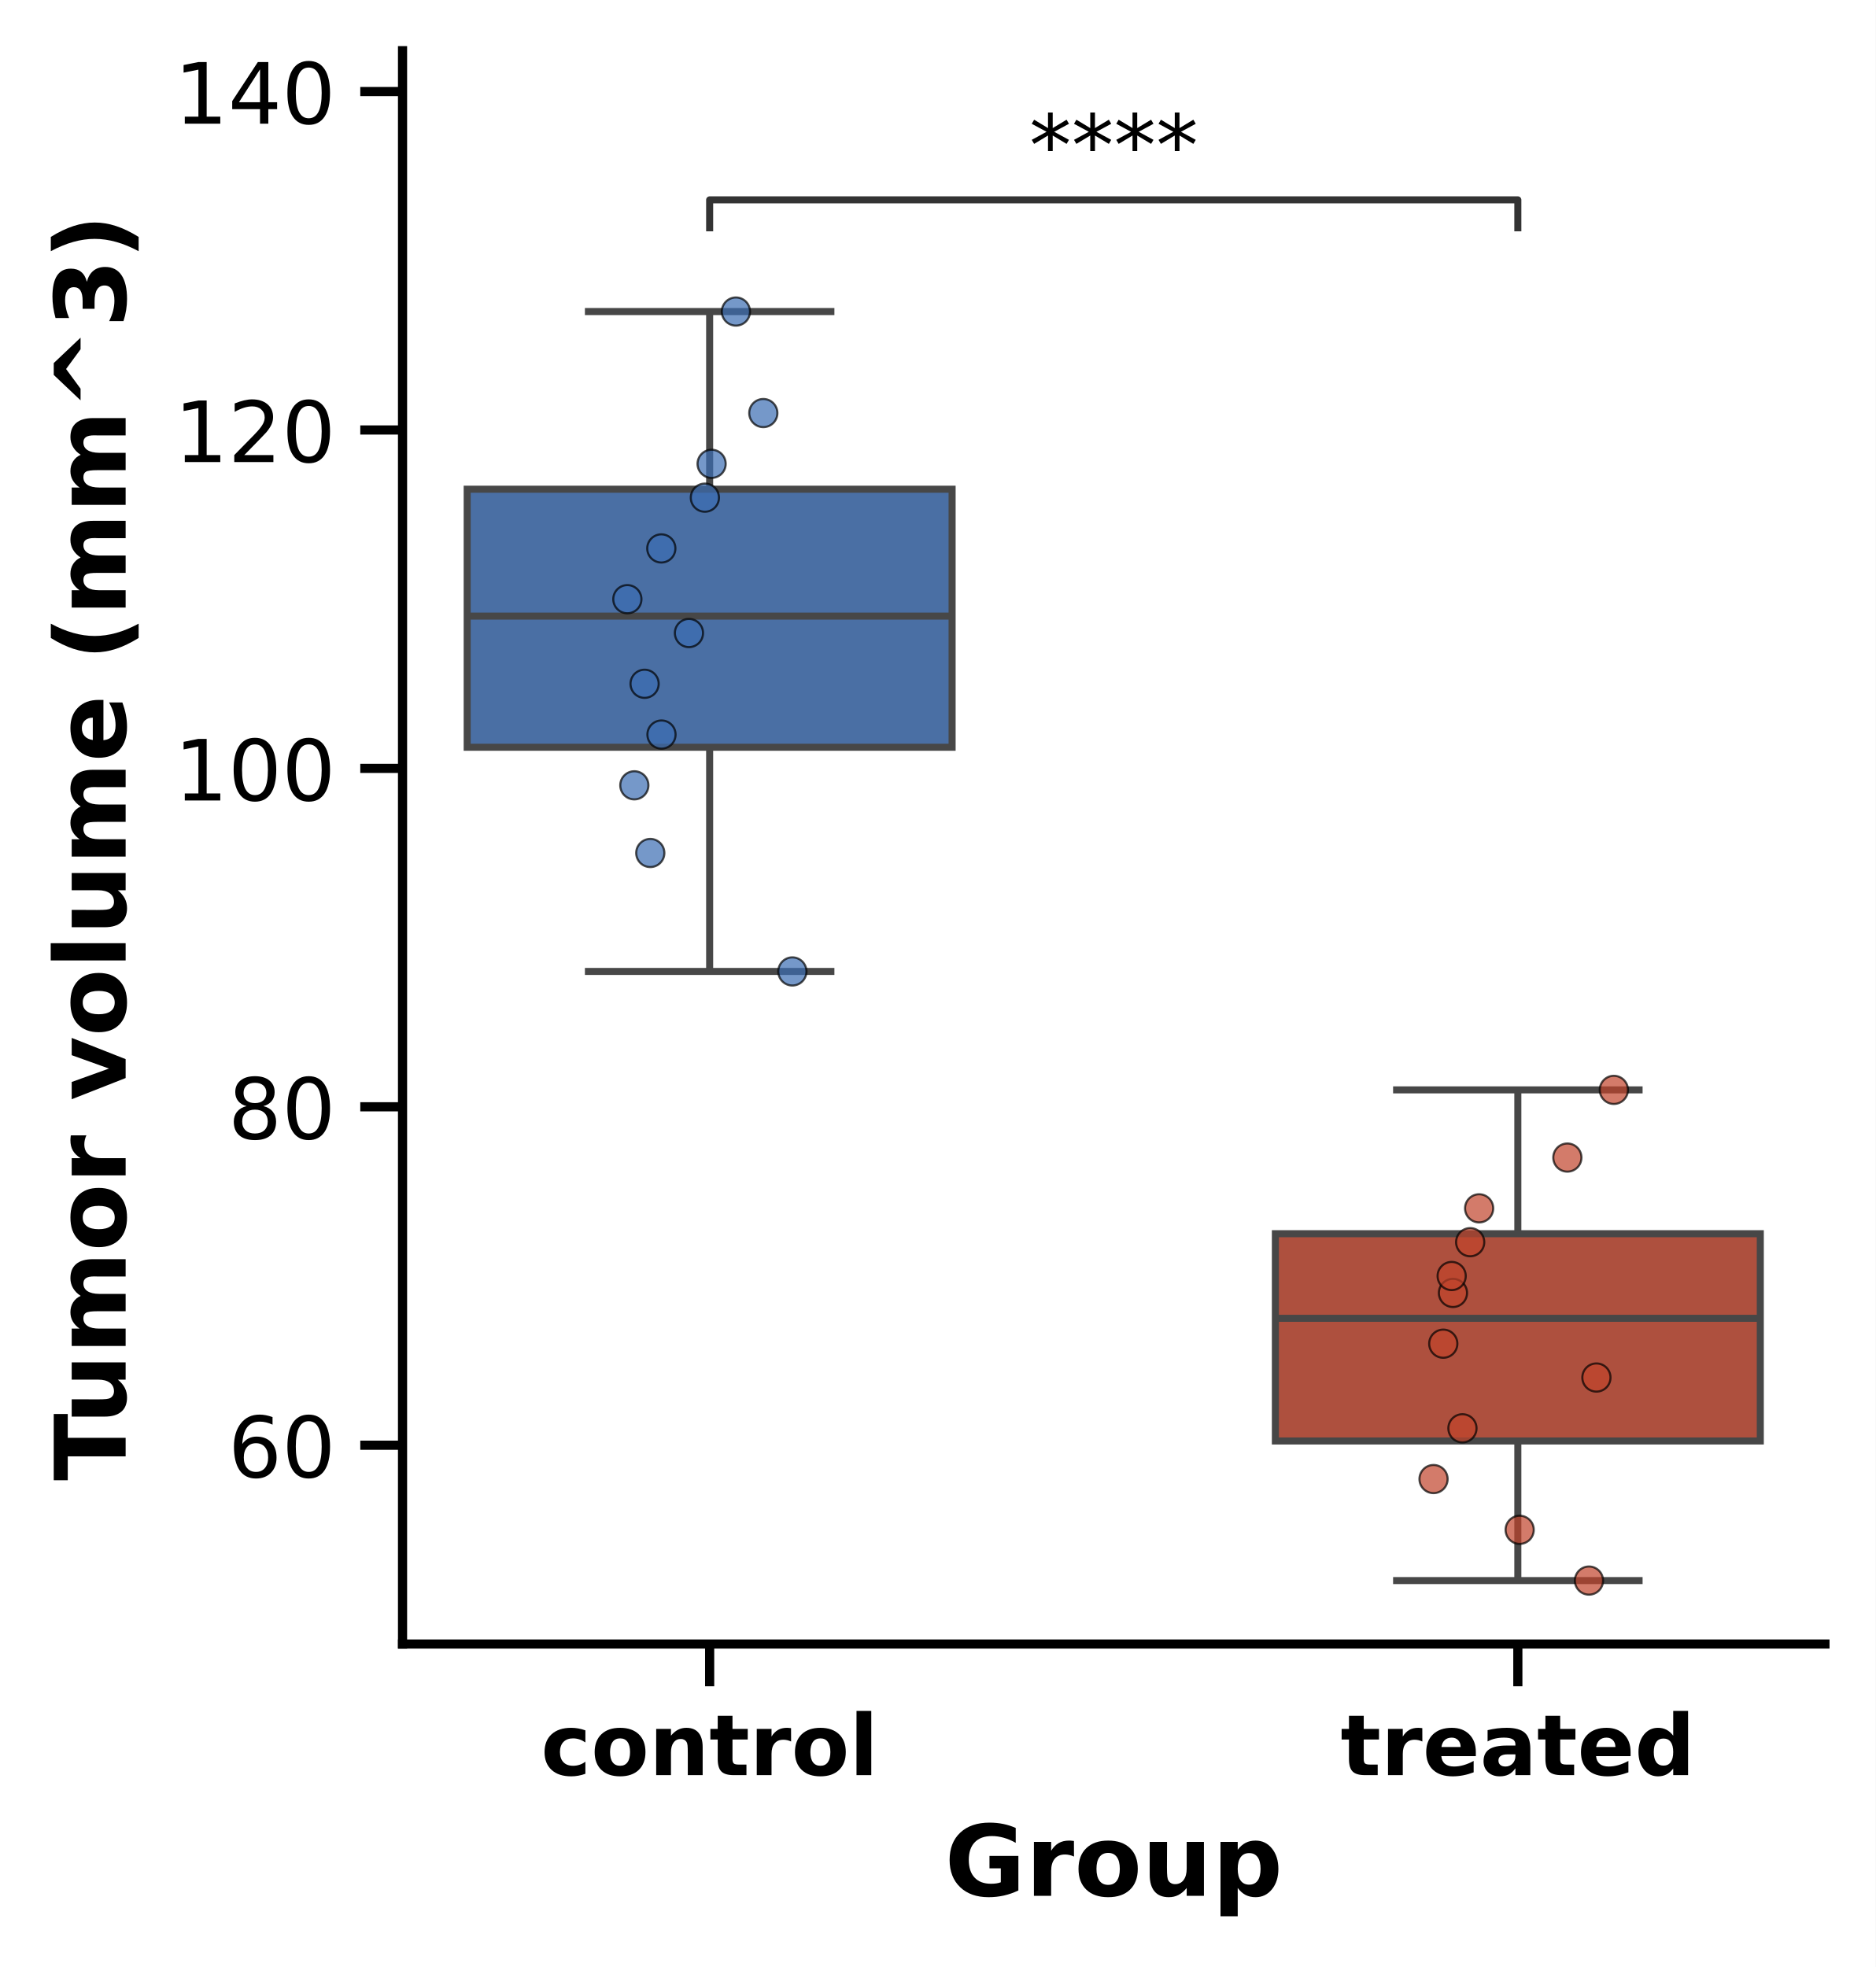
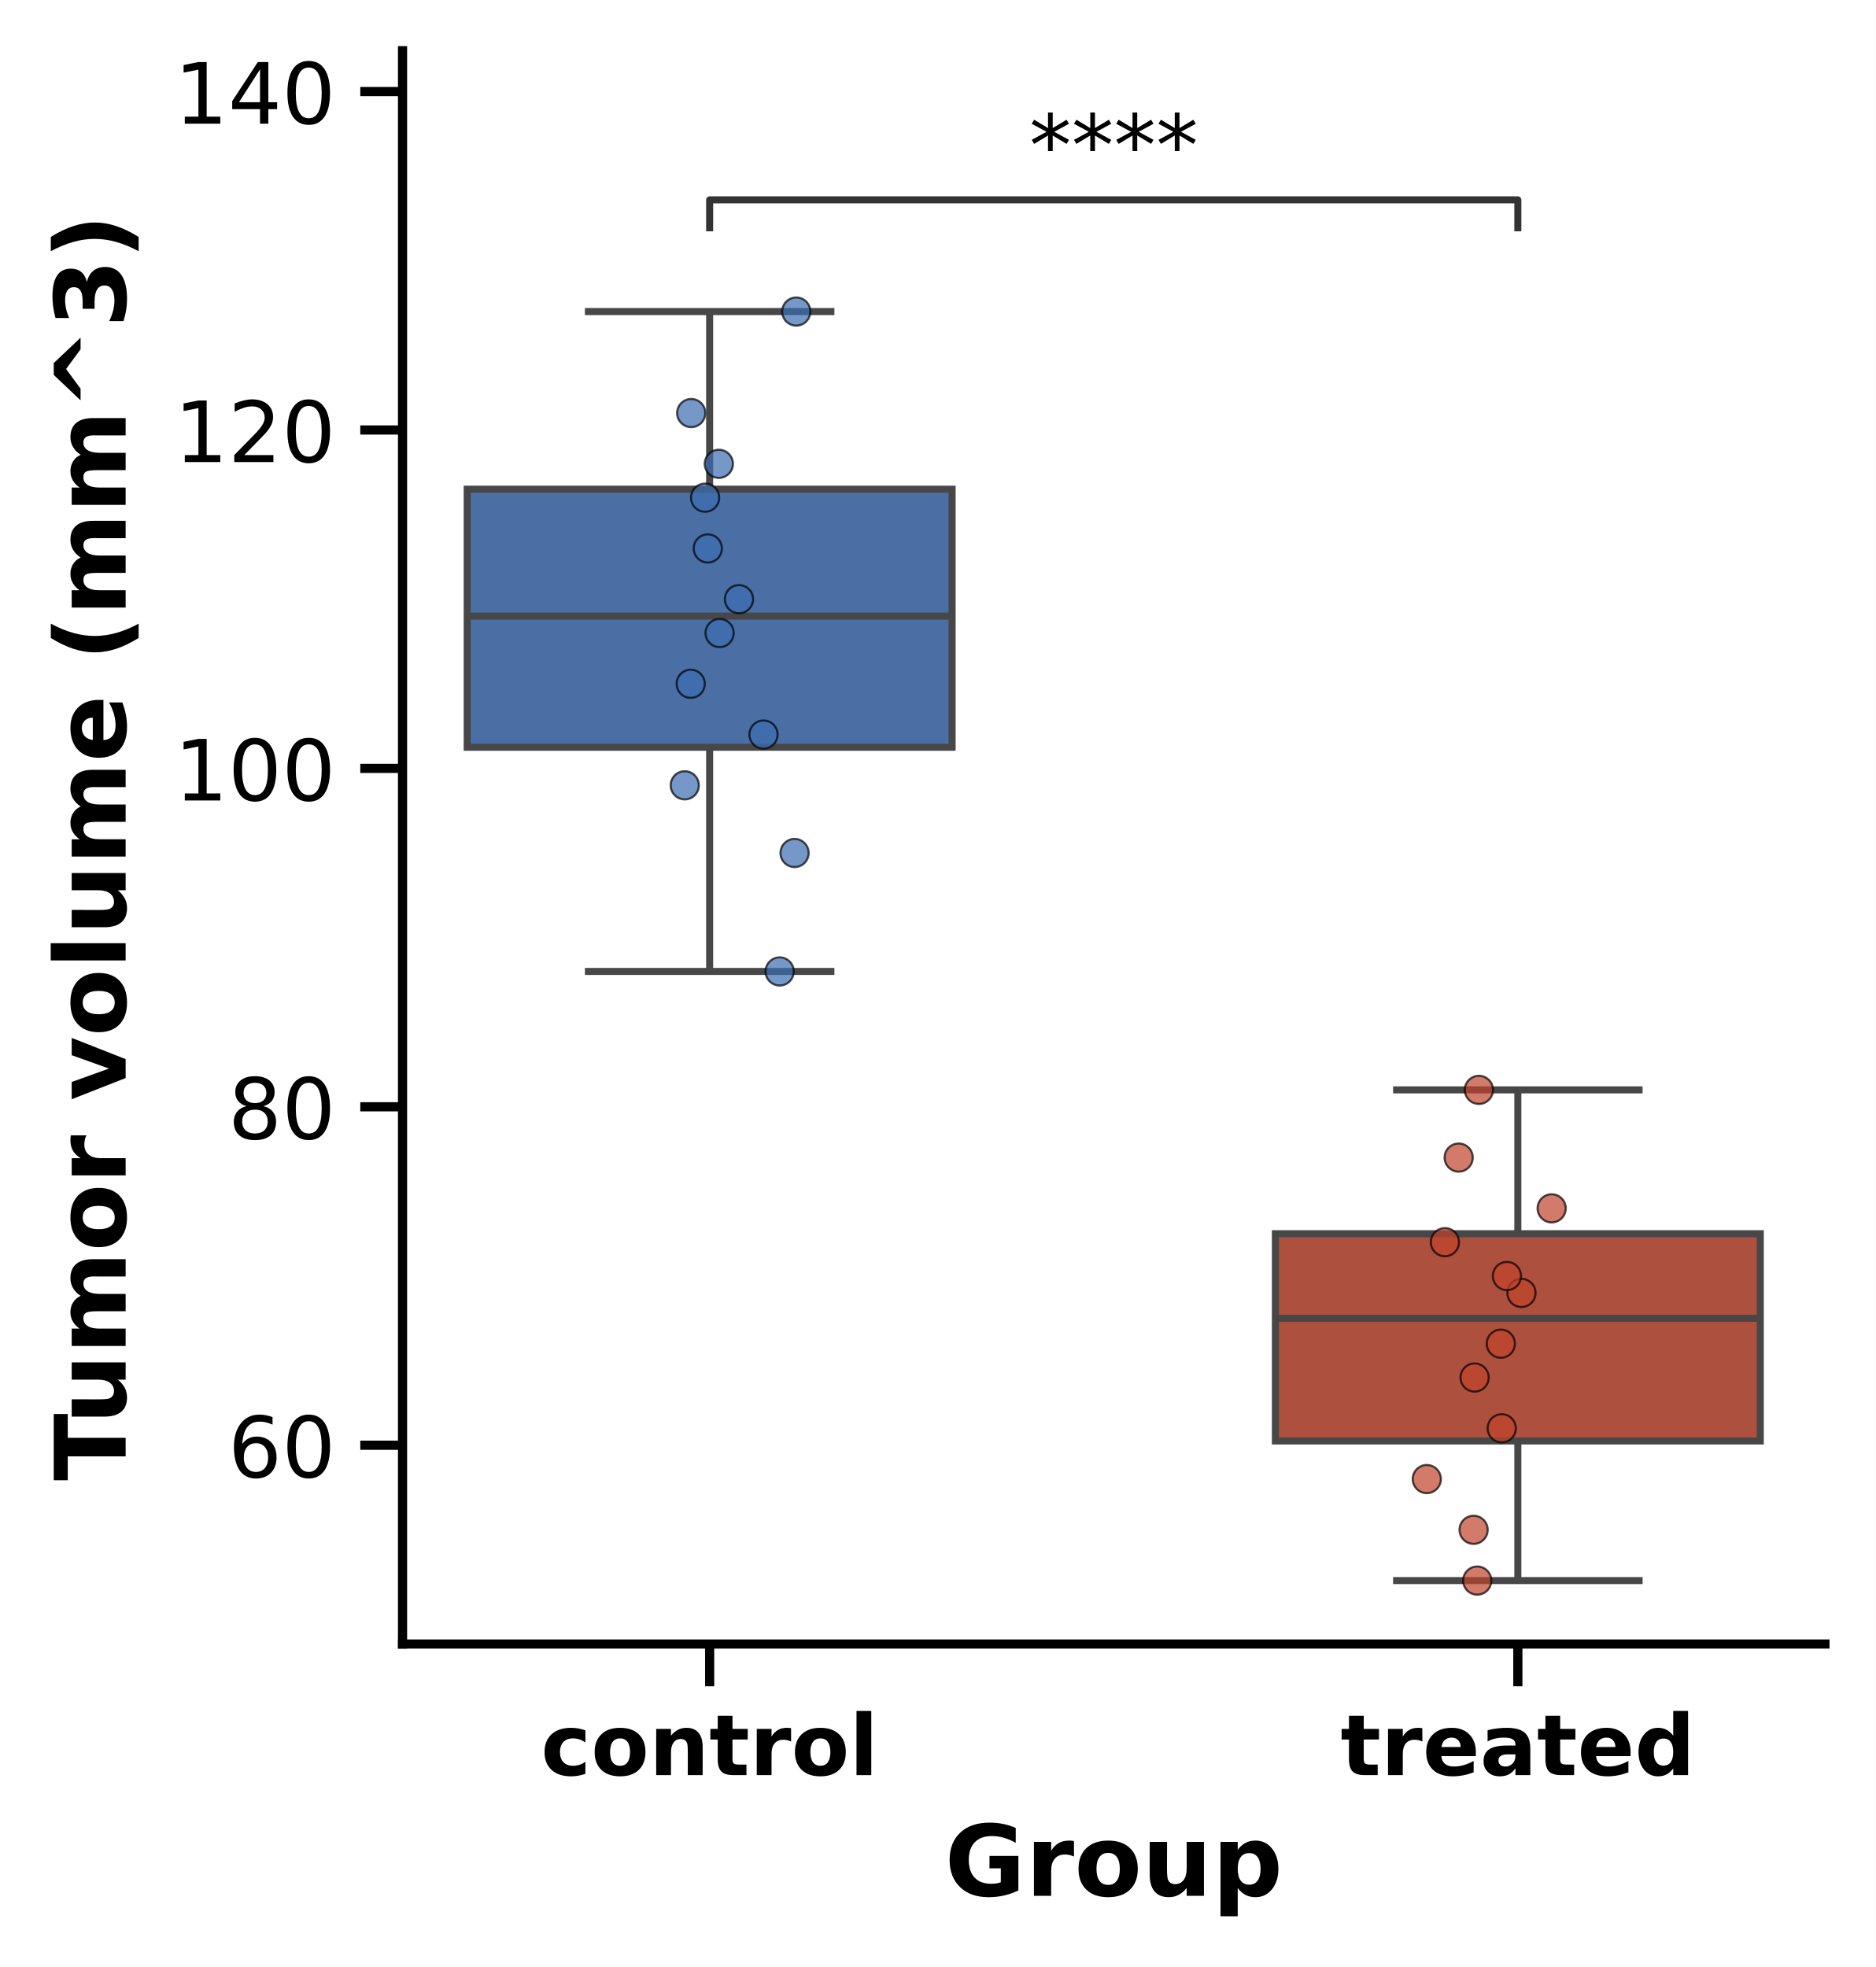
<svg xmlns="http://www.w3.org/2000/svg" xmlns:xlink="http://www.w3.org/1999/xlink" width="266.314pt" height="279.323pt" viewBox="0 0 266.314 279.323" version="1.1">
  <defs>
    <style type="text/css">*{stroke-linejoin: round; stroke-linecap: butt}</style>
  </defs>
  <g id="figure_1">
    <g id="patch_1">
      <path d="M 0 279.323  L 266.314 279.323  L 266.314 0  L 0 0  z " style="fill: #ffffff" />
    </g>
    <g id="axes_1">
      <g id="patch_2">
        <path d="M 57.154 233.46  L 259.114 233.46  L 259.114 7.2  L 57.154 7.2  z " style="fill: #ffffff" />
      </g>
      <g id="matplotlib.axis_1">
        <g id="xtick_1">
          <g id="line2d_1">
            <defs>
-               <path id="m3cb25737cd" d="M 0 0  L 0 6  " style="stroke: #000000; stroke-width: 1.3" />
+               <path id="mef84ed7875" d="M 0 0  L 0 6  " style="stroke: #000000; stroke-width: 1.3" />
            </defs>
            <g>
-               <use xlink:href="#m3cb25737cd" x="100.759" y="233.46" style="stroke: #000000; stroke-width: 1.3" />
+               <use xlink:href="#mef84ed7875" x="100.759" y="233.46" style="stroke: #000000; stroke-width: 1.3" />
            </g>
          </g>
          <g id="text_1">
            <g transform="translate(76.80344 252.0781) scale(0.12 -0.12)">
              <defs>
                <path id="DejaVuSans-Bold-63" d="M 3366 3391  L 3366 2478  Q 3138 2634 2908 2709  Q 2678 2784 2431 2784  Q 1963 2784 1702 2511  Q 1441 2238 1441 1747  Q 1441 1256 1702 982  Q 1963 709 2431 709  Q 2694 709 2930 787  Q 3166 866 3366 1019  L 3366 103  Q 3103 6 2833 -42  Q 2563 -91 2291 -91  Q 1344 -91 809 395  Q 275 881 275 1747  Q 275 2613 809 3098  Q 1344 3584 2291 3584  Q 2566 3584 2833 3536  Q 3100 3488 3366 3391  z " transform="scale(0.015625)" />
                <path id="DejaVuSans-Bold-6f" d="M 2203 2784  Q 1831 2784 1636 2517  Q 1441 2250 1441 1747  Q 1441 1244 1636 976  Q 1831 709 2203 709  Q 2569 709 2762 976  Q 2956 1244 2956 1747  Q 2956 2250 2762 2517  Q 2569 2784 2203 2784  z M 2203 3584  Q 3106 3584 3614 3096  Q 4122 2609 4122 1747  Q 4122 884 3614 396  Q 3106 -91 2203 -91  Q 1297 -91 786 396  Q 275 884 275 1747  Q 275 2609 786 3096  Q 1297 3584 2203 3584  z " transform="scale(0.015625)" />
                <path id="DejaVuSans-Bold-6e" d="M 4056 2131  L 4056 0  L 2931 0  L 2931 347  L 2931 1631  Q 2931 2084 2911 2256  Q 2891 2428 2841 2509  Q 2775 2619 2662 2680  Q 2550 2741 2406 2741  Q 2056 2741 1856 2470  Q 1656 2200 1656 1722  L 1656 0  L 538 0  L 538 3500  L 1656 3500  L 1656 2988  Q 1909 3294 2193 3439  Q 2478 3584 2822 3584  Q 3428 3584 3742 3212  Q 4056 2841 4056 2131  z " transform="scale(0.015625)" />
                <path id="DejaVuSans-Bold-74" d="M 1759 4494  L 1759 3500  L 2913 3500  L 2913 2700  L 1759 2700  L 1759 1216  Q 1759 972 1856 886  Q 1953 800 2241 800  L 2816 800  L 2816 0  L 1856 0  Q 1194 0 917 276  Q 641 553 641 1216  L 641 2700  L 84 2700  L 84 3500  L 641 3500  L 641 4494  L 1759 4494  z " transform="scale(0.015625)" />
                <path id="DejaVuSans-Bold-72" d="M 3138 2547  Q 2991 2616 2845 2648  Q 2700 2681 2553 2681  Q 2122 2681 1889 2404  Q 1656 2128 1656 1613  L 1656 0  L 538 0  L 538 3500  L 1656 3500  L 1656 2925  Q 1872 3269 2151 3426  Q 2431 3584 2822 3584  Q 2878 3584 2943 3579  Q 3009 3575 3134 3559  L 3138 2547  z " transform="scale(0.015625)" />
                <path id="DejaVuSans-Bold-6c" d="M 538 4863  L 1656 4863  L 1656 0  L 538 0  L 538 4863  z " transform="scale(0.015625)" />
              </defs>
              <use xlink:href="#DejaVuSans-Bold-63" />
              <use xlink:href="#DejaVuSans-Bold-6f" transform="translate(59.27734 0)" />
              <use xlink:href="#DejaVuSans-Bold-6e" transform="translate(127.9785 0)" />
              <use xlink:href="#DejaVuSans-Bold-74" transform="translate(199.1699 0)" />
              <use xlink:href="#DejaVuSans-Bold-72" transform="translate(246.9727 0)" />
              <use xlink:href="#DejaVuSans-Bold-6f" transform="translate(296.2891 0)" />
              <use xlink:href="#DejaVuSans-Bold-6c" transform="translate(364.9902 0)" />
            </g>
          </g>
        </g>
        <g id="xtick_2">
          <g id="line2d_2">
            <g>
-               <use xlink:href="#m3cb25737cd" x="215.509" y="233.46" style="stroke: #000000; stroke-width: 1.3" />
+               <use xlink:href="#mef84ed7875" x="215.509" y="233.46" style="stroke: #000000; stroke-width: 1.3" />
            </g>
          </g>
          <g id="text_2">
            <g transform="translate(190.3319 252.0781) scale(0.12 -0.12)">
              <defs>
                <path id="DejaVuSans-Bold-65" d="M 4031 1759  L 4031 1441  L 1416 1441  Q 1456 1047 1700 850  Q 1944 653 2381 653  Q 2734 653 3104 758  Q 3475 863 3866 1075  L 3866 213  Q 3469 63 3072 -14  Q 2675 -91 2278 -91  Q 1328 -91 801 392  Q 275 875 275 1747  Q 275 2603 792 3093  Q 1309 3584 2216 3584  Q 3041 3584 3536 3087  Q 4031 2591 4031 1759  z M 2881 2131  Q 2881 2450 2695 2645  Q 2509 2841 2209 2841  Q 1884 2841 1681 2658  Q 1478 2475 1428 2131  L 2881 2131  z " transform="scale(0.015625)" />
                <path id="DejaVuSans-Bold-61" d="M 2106 1575  Q 1756 1575 1579 1456  Q 1403 1338 1403 1106  Q 1403 894 1545 773  Q 1688 653 1941 653  Q 2256 653 2472 879  Q 2688 1106 2688 1447  L 2688 1575  L 2106 1575  z M 3816 1997  L 3816 0  L 2688 0  L 2688 519  Q 2463 200 2181 54  Q 1900 -91 1497 -91  Q 953 -91 614 226  Q 275 544 275 1050  Q 275 1666 698 1953  Q 1122 2241 2028 2241  L 2688 2241  L 2688 2328  Q 2688 2594 2478 2717  Q 2269 2841 1825 2841  Q 1466 2841 1156 2769  Q 847 2697 581 2553  L 581 3406  Q 941 3494 1303 3539  Q 1666 3584 2028 3584  Q 2975 3584 3395 3211  Q 3816 2838 3816 1997  z " transform="scale(0.015625)" />
                <path id="DejaVuSans-Bold-64" d="M 2919 2988  L 2919 4863  L 4044 4863  L 4044 0  L 2919 0  L 2919 506  Q 2688 197 2409 53  Q 2131 -91 1766 -91  Q 1119 -91 703 423  Q 288 938 288 1747  Q 288 2556 703 3070  Q 1119 3584 1766 3584  Q 2128 3584 2408 3439  Q 2688 3294 2919 2988  z M 2181 722  Q 2541 722 2730 984  Q 2919 1247 2919 1747  Q 2919 2247 2730 2509  Q 2541 2772 2181 2772  Q 1825 2772 1636 2509  Q 1447 2247 1447 1747  Q 1447 1247 1636 984  Q 1825 722 2181 722  z " transform="scale(0.015625)" />
              </defs>
              <use xlink:href="#DejaVuSans-Bold-74" />
              <use xlink:href="#DejaVuSans-Bold-72" transform="translate(47.80273 0)" />
              <use xlink:href="#DejaVuSans-Bold-65" transform="translate(97.11914 0)" />
              <use xlink:href="#DejaVuSans-Bold-61" transform="translate(164.9414 0)" />
              <use xlink:href="#DejaVuSans-Bold-74" transform="translate(232.4219 0)" />
              <use xlink:href="#DejaVuSans-Bold-65" transform="translate(280.2246 0)" />
              <use xlink:href="#DejaVuSans-Bold-64" transform="translate(348.0469 0)" />
            </g>
          </g>
        </g>
        <g id="text_3">
          <g transform="translate(134.1342 269.2116) scale(0.14 -0.14)">
            <defs>
              <path id="DejaVuSans-Bold-47" d="M 4781 347  Q 4331 128 3847 18  Q 3363 -91 2847 -91  Q 1681 -91 1000 561  Q 319 1213 319 2328  Q 319 3456 1012 4103  Q 1706 4750 2913 4750  Q 3378 4750 3804 4662  Q 4231 4575 4609 4403  L 4609 3438  Q 4219 3659 3833 3768  Q 3447 3878 3059 3878  Q 2341 3878 1952 3476  Q 1563 3075 1563 2328  Q 1563 1588 1938 1184  Q 2313 781 3003 781  Q 3191 781 3352 804  Q 3513 828 3641 878  L 3641 1784  L 2906 1784  L 2906 2591  L 4781 2591  L 4781 347  z " transform="scale(0.015625)" />
              <path id="DejaVuSans-Bold-75" d="M 500 1363  L 500 3500  L 1625 3500  L 1625 3150  Q 1625 2866 1622 2436  Q 1619 2006 1619 1863  Q 1619 1441 1641 1255  Q 1663 1069 1716 984  Q 1784 875 1895 815  Q 2006 756 2150 756  Q 2500 756 2700 1025  Q 2900 1294 2900 1772  L 2900 3500  L 4019 3500  L 4019 0  L 2900 0  L 2900 506  Q 2647 200 2364 54  Q 2081 -91 1741 -91  Q 1134 -91 817 281  Q 500 653 500 1363  z " transform="scale(0.015625)" />
              <path id="DejaVuSans-Bold-70" d="M 1656 506  L 1656 -1331  L 538 -1331  L 538 3500  L 1656 3500  L 1656 2988  Q 1888 3294 2169 3439  Q 2450 3584 2816 3584  Q 3463 3584 3878 3070  Q 4294 2556 4294 1747  Q 4294 938 3878 423  Q 3463 -91 2816 -91  Q 2450 -91 2169 54  Q 1888 200 1656 506  z M 2400 2772  Q 2041 2772 1848 2508  Q 1656 2244 1656 1747  Q 1656 1250 1848 986  Q 2041 722 2400 722  Q 2759 722 2948 984  Q 3138 1247 3138 1747  Q 3138 2247 2948 2509  Q 2759 2772 2400 2772  z " transform="scale(0.015625)" />
            </defs>
            <use xlink:href="#DejaVuSans-Bold-47" />
            <use xlink:href="#DejaVuSans-Bold-72" transform="translate(82.08008 0)" />
            <use xlink:href="#DejaVuSans-Bold-6f" transform="translate(131.3965 0)" />
            <use xlink:href="#DejaVuSans-Bold-75" transform="translate(200.0977 0)" />
            <use xlink:href="#DejaVuSans-Bold-70" transform="translate(271.2891 0)" />
          </g>
        </g>
      </g>
      <g id="matplotlib.axis_2">
        <g id="ytick_1">
          <g id="line2d_3">
            <defs>
-               <path id="mb50bfa91c2" d="M 0 0  L -6 0  " style="stroke: #000000; stroke-width: 1.3" />
+               <path id="m15b5483a96" d="M 0 0  L -6 0  " style="stroke: #000000; stroke-width: 1.3" />
            </defs>
            <g>
-               <use xlink:href="#mb50bfa91c2" x="57.154" y="205.227" style="stroke: #000000; stroke-width: 1.3" />
+               <use xlink:href="#m15b5483a96" x="57.154" y="205.227" style="stroke: #000000; stroke-width: 1.3" />
            </g>
          </g>
          <g id="text_4">
            <g transform="translate(32.38437 209.7862) scale(0.12 -0.12)">
              <defs>
                <path id="DejaVuSans-36" d="M 2113 2584  Q 1688 2584 1439 2293  Q 1191 2003 1191 1497  Q 1191 994 1439 701  Q 1688 409 2113 409  Q 2538 409 2786 701  Q 3034 994 3034 1497  Q 3034 2003 2786 2293  Q 2538 2584 2113 2584  z M 3366 4563  L 3366 3988  Q 3128 4100 2886 4159  Q 2644 4219 2406 4219  Q 1781 4219 1451 3797  Q 1122 3375 1075 2522  Q 1259 2794 1537 2939  Q 1816 3084 2150 3084  Q 2853 3084 3261 2657  Q 3669 2231 3669 1497  Q 3669 778 3244 343  Q 2819 -91 2113 -91  Q 1303 -91 875 529  Q 447 1150 447 2328  Q 447 3434 972 4092  Q 1497 4750 2381 4750  Q 2619 4750 2861 4703  Q 3103 4656 3366 4563  z " transform="scale(0.015625)" />
                <path id="DejaVuSans-30" d="M 2034 4250  Q 1547 4250 1301 3770  Q 1056 3291 1056 2328  Q 1056 1369 1301 889  Q 1547 409 2034 409  Q 2525 409 2770 889  Q 3016 1369 3016 2328  Q 3016 3291 2770 3770  Q 2525 4250 2034 4250  z M 2034 4750  Q 2819 4750 3233 4129  Q 3647 3509 3647 2328  Q 3647 1150 3233 529  Q 2819 -91 2034 -91  Q 1250 -91 836 529  Q 422 1150 422 2328  Q 422 3509 836 4129  Q 1250 4750 2034 4750  z " transform="scale(0.015625)" />
              </defs>
              <use xlink:href="#DejaVuSans-36" />
              <use xlink:href="#DejaVuSans-30" transform="translate(63.62305 0)" />
            </g>
          </g>
        </g>
        <g id="ytick_2">
          <g id="line2d_4">
            <g>
-               <use xlink:href="#mb50bfa91c2" x="57.154" y="157.171" style="stroke: #000000; stroke-width: 1.3" />
+               <use xlink:href="#m15b5483a96" x="57.154" y="157.171" style="stroke: #000000; stroke-width: 1.3" />
            </g>
          </g>
          <g id="text_5">
            <g transform="translate(32.38437 161.7302) scale(0.12 -0.12)">
              <defs>
                <path id="DejaVuSans-38" d="M 2034 2216  Q 1584 2216 1326 1975  Q 1069 1734 1069 1313  Q 1069 891 1326 650  Q 1584 409 2034 409  Q 2484 409 2743 651  Q 3003 894 3003 1313  Q 3003 1734 2745 1975  Q 2488 2216 2034 2216  z M 1403 2484  Q 997 2584 770 2862  Q 544 3141 544 3541  Q 544 4100 942 4425  Q 1341 4750 2034 4750  Q 2731 4750 3128 4425  Q 3525 4100 3525 3541  Q 3525 3141 3298 2862  Q 3072 2584 2669 2484  Q 3125 2378 3379 2068  Q 3634 1759 3634 1313  Q 3634 634 3220 271  Q 2806 -91 2034 -91  Q 1263 -91 848 271  Q 434 634 434 1313  Q 434 1759 690 2068  Q 947 2378 1403 2484  z M 1172 3481  Q 1172 3119 1398 2916  Q 1625 2713 2034 2713  Q 2441 2713 2670 2916  Q 2900 3119 2900 3481  Q 2900 3844 2670 4047  Q 2441 4250 2034 4250  Q 1625 4250 1398 4047  Q 1172 3844 1172 3481  z " transform="scale(0.015625)" />
              </defs>
              <use xlink:href="#DejaVuSans-38" />
              <use xlink:href="#DejaVuSans-30" transform="translate(63.62305 0)" />
            </g>
          </g>
        </g>
        <g id="ytick_3">
          <g id="line2d_5">
            <g>
-               <use xlink:href="#mb50bfa91c2" x="57.154" y="109.115" style="stroke: #000000; stroke-width: 1.3" />
+               <use xlink:href="#m15b5483a96" x="57.154" y="109.115" style="stroke: #000000; stroke-width: 1.3" />
            </g>
          </g>
          <g id="text_6">
            <g transform="translate(24.74938 113.6742) scale(0.12 -0.12)">
              <defs>
                <path id="DejaVuSans-31" d="M 794 531  L 1825 531  L 1825 4091  L 703 3866  L 703 4441  L 1819 4666  L 2450 4666  L 2450 531  L 3481 531  L 3481 0  L 794 0  L 794 531  z " transform="scale(0.015625)" />
              </defs>
              <use xlink:href="#DejaVuSans-31" />
              <use xlink:href="#DejaVuSans-30" transform="translate(63.62305 0)" />
              <use xlink:href="#DejaVuSans-30" transform="translate(127.2461 0)" />
            </g>
          </g>
        </g>
        <g id="ytick_4">
          <g id="line2d_6">
            <g>
-               <use xlink:href="#mb50bfa91c2" x="57.154" y="61.059" style="stroke: #000000; stroke-width: 1.3" />
+               <use xlink:href="#m15b5483a96" x="57.154" y="61.059" style="stroke: #000000; stroke-width: 1.3" />
            </g>
          </g>
          <g id="text_7">
            <g transform="translate(24.74938 65.61825) scale(0.12 -0.12)">
              <defs>
                <path id="DejaVuSans-32" d="M 1228 531  L 3431 531  L 3431 0  L 469 0  L 469 531  Q 828 903 1448 1529  Q 2069 2156 2228 2338  Q 2531 2678 2651 2914  Q 2772 3150 2772 3378  Q 2772 3750 2511 3984  Q 2250 4219 1831 4219  Q 1534 4219 1204 4116  Q 875 4013 500 3803  L 500 4441  Q 881 4594 1212 4672  Q 1544 4750 1819 4750  Q 2544 4750 2975 4387  Q 3406 4025 3406 3419  Q 3406 3131 3298 2873  Q 3191 2616 2906 2266  Q 2828 2175 2409 1742  Q 1991 1309 1228 531  z " transform="scale(0.015625)" />
              </defs>
              <use xlink:href="#DejaVuSans-31" />
              <use xlink:href="#DejaVuSans-32" transform="translate(63.62305 0)" />
              <use xlink:href="#DejaVuSans-30" transform="translate(127.2461 0)" />
            </g>
          </g>
        </g>
        <g id="ytick_5">
          <g id="line2d_7">
            <g>
-               <use xlink:href="#mb50bfa91c2" x="57.154" y="13.003" style="stroke: #000000; stroke-width: 1.3" />
+               <use xlink:href="#m15b5483a96" x="57.154" y="13.003" style="stroke: #000000; stroke-width: 1.3" />
            </g>
          </g>
          <g id="text_8">
            <g transform="translate(24.74938 17.56228) scale(0.12 -0.12)">
              <defs>
                <path id="DejaVuSans-34" d="M 2419 4116  L 825 1625  L 2419 1625  L 2419 4116  z M 2253 4666  L 3047 4666  L 3047 1625  L 3713 1625  L 3713 1100  L 3047 1100  L 3047 0  L 2419 0  L 2419 1100  L 313 1100  L 313 1709  L 2253 4666  z " transform="scale(0.015625)" />
              </defs>
              <use xlink:href="#DejaVuSans-31" />
              <use xlink:href="#DejaVuSans-34" transform="translate(63.62305 0)" />
              <use xlink:href="#DejaVuSans-30" transform="translate(127.2461 0)" />
            </g>
          </g>
        </g>
        <g id="text_9">
          <g transform="translate(17.83781 210.268) rotate(-90) scale(0.14 -0.14)">
            <defs>
              <path id="DejaVuSans-Bold-54" d="M 31 4666  L 4331 4666  L 4331 3756  L 2784 3756  L 2784 0  L 1581 0  L 1581 3756  L 31 3756  L 31 4666  z " transform="scale(0.015625)" />
              <path id="DejaVuSans-Bold-6d" d="M 3781 2919  Q 3994 3244 4286 3414  Q 4578 3584 4928 3584  Q 5531 3584 5847 3212  Q 6163 2841 6163 2131  L 6163 0  L 5038 0  L 5038 1825  Q 5041 1866 5042 1909  Q 5044 1953 5044 2034  Q 5044 2406 4934 2573  Q 4825 2741 4581 2741  Q 4263 2741 4089 2478  Q 3916 2216 3909 1719  L 3909 0  L 2784 0  L 2784 1825  Q 2784 2406 2684 2573  Q 2584 2741 2328 2741  Q 2006 2741 1831 2477  Q 1656 2213 1656 1722  L 1656 0  L 531 0  L 531 3500  L 1656 3500  L 1656 2988  Q 1863 3284 2130 3434  Q 2397 3584 2719 3584  Q 3081 3584 3359 3409  Q 3638 3234 3781 2919  z " transform="scale(0.015625)" />
              <path id="DejaVuSans-Bold-20" transform="scale(0.015625)" />
              <path id="DejaVuSans-Bold-76" d="M 97 3500  L 1216 3500  L 2088 1081  L 2956 3500  L 4078 3500  L 2700 0  L 1472 0  L 97 3500  z " transform="scale(0.015625)" />
              <path id="DejaVuSans-Bold-28" d="M 2413 -844  L 1484 -844  Q 1006 -72 778 623  Q 550 1319 550 2003  Q 550 2688 779 3389  Q 1009 4091 1484 4856  L 2413 4856  Q 2013 4116 1813 3408  Q 1613 2700 1613 2009  Q 1613 1319 1811 609  Q 2009 -100 2413 -844  z " transform="scale(0.015625)" />
              <path id="DejaVuSans-Bold-5e" d="M 3066 4666  L 4716 2925  L 3963 2925  L 2681 3866  L 1403 2925  L 647 2925  L 2297 4666  L 3066 4666  z " transform="scale(0.015625)" />
              <path id="DejaVuSans-Bold-33" d="M 2981 2516  Q 3453 2394 3698 2092  Q 3944 1791 3944 1325  Q 3944 631 3412 270  Q 2881 -91 1863 -91  Q 1503 -91 1142 -33  Q 781 25 428 141  L 428 1069  Q 766 900 1098 814  Q 1431 728 1753 728  Q 2231 728 2486 893  Q 2741 1059 2741 1369  Q 2741 1688 2480 1852  Q 2219 2016 1709 2016  L 1228 2016  L 1228 2791  L 1734 2791  Q 2188 2791 2409 2933  Q 2631 3075 2631 3366  Q 2631 3634 2415 3781  Q 2200 3928 1806 3928  Q 1516 3928 1219 3862  Q 922 3797 628 3669  L 628 4550  Q 984 4650 1334 4700  Q 1684 4750 2022 4750  Q 2931 4750 3382 4451  Q 3834 4153 3834 3553  Q 3834 3144 3618 2883  Q 3403 2622 2981 2516  z " transform="scale(0.015625)" />
              <path id="DejaVuSans-Bold-29" d="M 513 -844  Q 913 -100 1113 609  Q 1313 1319 1313 2009  Q 1313 2700 1113 3408  Q 913 4116 513 4856  L 1441 4856  Q 1916 4091 2145 3389  Q 2375 2688 2375 2003  Q 2375 1319 2147 623  Q 1919 -72 1441 -844  L 513 -844  z " transform="scale(0.015625)" />
            </defs>
            <use xlink:href="#DejaVuSans-Bold-54" />
            <use xlink:href="#DejaVuSans-Bold-75" transform="translate(57.21289 0)" />
            <use xlink:href="#DejaVuSans-Bold-6d" transform="translate(128.4043 0)" />
            <use xlink:href="#DejaVuSans-Bold-6f" transform="translate(232.6035 0)" />
            <use xlink:href="#DejaVuSans-Bold-72" transform="translate(301.3047 0)" />
            <use xlink:href="#DejaVuSans-Bold-20" transform="translate(350.6211 0)" />
            <use xlink:href="#DejaVuSans-Bold-76" transform="translate(385.4355 0)" />
            <use xlink:href="#DejaVuSans-Bold-6f" transform="translate(450.6211 0)" />
            <use xlink:href="#DejaVuSans-Bold-6c" transform="translate(519.3223 0)" />
            <use xlink:href="#DejaVuSans-Bold-75" transform="translate(553.5996 0)" />
            <use xlink:href="#DejaVuSans-Bold-6d" transform="translate(624.791 0)" />
            <use xlink:href="#DejaVuSans-Bold-65" transform="translate(728.9902 0)" />
            <use xlink:href="#DejaVuSans-Bold-20" transform="translate(796.8125 0)" />
            <use xlink:href="#DejaVuSans-Bold-28" transform="translate(831.627 0)" />
            <use xlink:href="#DejaVuSans-Bold-6d" transform="translate(877.3301 0)" />
            <use xlink:href="#DejaVuSans-Bold-6d" transform="translate(981.5293 0)" />
            <use xlink:href="#DejaVuSans-Bold-5e" transform="translate(1085.729 0)" />
            <use xlink:href="#DejaVuSans-Bold-33" transform="translate(1169.518 0)" />
            <use xlink:href="#DejaVuSans-Bold-29" transform="translate(1239.098 0)" />
          </g>
        </g>
      </g>
      <g id="patch_3">
-         <path d="M 66.334 106.112  L 135.184 106.112  L 135.184 69.469  L 66.334 69.469  L 66.334 106.112  z " clip-path="url(#pd58048adac)" style="fill: #4a6fa4; stroke: #474747; stroke-linejoin: miter" />
+         <path d="M 66.334 106.112  L 135.184 106.112  L 135.184 69.469  L 66.334 69.469  L 66.334 106.112  z " clip-path="url(#pbcce156f4b)" style="fill: #4a6fa4; stroke: #474747; stroke-linejoin: miter" />
      </g>
      <g id="line2d_8">
-         <path d="M 100.759 106.112  L 100.759 137.949  " clip-path="url(#pd58048adac)" style="fill: none; stroke: #474747" />
+         <path d="M 100.759 106.112  L 100.759 137.949  " clip-path="url(#pbcce156f4b)" style="fill: none; stroke: #474747" />
      </g>
      <g id="line2d_9">
-         <path d="M 100.759 69.469  L 100.759 44.24  " clip-path="url(#pd58048adac)" style="fill: none; stroke: #474747" />
+         <path d="M 100.759 69.469  L 100.759 44.24  " clip-path="url(#pbcce156f4b)" style="fill: none; stroke: #474747" />
      </g>
      <g id="line2d_10">
-         <path d="M 83.547 137.949  L 117.972 137.949  " clip-path="url(#pd58048adac)" style="fill: none; stroke: #474747; stroke-linecap: square" />
+         <path d="M 83.547 137.949  L 117.972 137.949  " clip-path="url(#pbcce156f4b)" style="fill: none; stroke: #474747; stroke-linecap: square" />
      </g>
      <g id="line2d_11">
-         <path d="M 83.547 44.24  L 117.972 44.24  " clip-path="url(#pd58048adac)" style="fill: none; stroke: #474747; stroke-linecap: square" />
+         <path d="M 83.547 44.24  L 117.972 44.24  " clip-path="url(#pbcce156f4b)" style="fill: none; stroke: #474747; stroke-linecap: square" />
      </g>
      <g id="line2d_12" />
      <g id="patch_4">
-         <path d="M 181.084 204.626  L 249.934 204.626  L 249.934 175.192  L 181.084 175.192  L 181.084 204.626  z " clip-path="url(#pd58048adac)" style="fill: #ae503e; stroke: #474747; stroke-linejoin: miter" />
+         <path d="M 181.084 204.626  L 249.934 204.626  L 249.934 175.192  L 181.084 175.192  L 181.084 204.626  z " clip-path="url(#pbcce156f4b)" style="fill: #ae503e; stroke: #474747; stroke-linejoin: miter" />
      </g>
      <g id="line2d_13">
-         <path d="M 215.509 204.626  L 215.509 224.45  " clip-path="url(#pd58048adac)" style="fill: none; stroke: #474747" />
+         <path d="M 215.509 204.626  L 215.509 224.45  " clip-path="url(#pbcce156f4b)" style="fill: none; stroke: #474747" />
      </g>
      <g id="line2d_14">
-         <path d="M 215.509 175.192  L 215.509 154.768  " clip-path="url(#pd58048adac)" style="fill: none; stroke: #474747" />
+         <path d="M 215.509 175.192  L 215.509 154.768  " clip-path="url(#pbcce156f4b)" style="fill: none; stroke: #474747" />
      </g>
      <g id="line2d_15">
-         <path d="M 198.297 224.45  L 232.722 224.45  " clip-path="url(#pd58048adac)" style="fill: none; stroke: #474747; stroke-linecap: square" />
+         <path d="M 198.297 224.45  L 232.722 224.45  " clip-path="url(#pbcce156f4b)" style="fill: none; stroke: #474747; stroke-linecap: square" />
      </g>
      <g id="line2d_16">
-         <path d="M 198.297 154.768  L 232.722 154.768  " clip-path="url(#pd58048adac)" style="fill: none; stroke: #474747; stroke-linecap: square" />
+         <path d="M 198.297 154.768  L 232.722 154.768  " clip-path="url(#pbcce156f4b)" style="fill: none; stroke: #474747; stroke-linecap: square" />
      </g>
      <g id="line2d_17" />
      <g id="line2d_18">
        <path d="M 100.759 32.346  L 100.759 28.381  L 215.509 28.381  L 215.509 32.346  " style="fill: none; stroke: #333333; stroke-linecap: square" />
      </g>
      <g id="line2d_19">
-         <path d="M 66.334 87.49  L 135.184 87.49  " clip-path="url(#pd58048adac)" style="fill: none; stroke: #474747" />
+         <path d="M 66.334 87.49  L 135.184 87.49  " clip-path="url(#pbcce156f4b)" style="fill: none; stroke: #474747" />
      </g>
      <g id="line2d_20">
-         <path d="M 181.084 187.206  L 249.934 187.206  " clip-path="url(#pd58048adac)" style="fill: none; stroke: #474747" />
+         <path d="M 181.084 187.206  L 249.934 187.206  " clip-path="url(#pbcce156f4b)" style="fill: none; stroke: #474747" />
      </g>
      <g id="patch_5">
        <path d="M 57.154 233.46  L 57.154 7.2  " style="fill: none; stroke: #000000; stroke-width: 1.3; stroke-linejoin: miter; stroke-linecap: square" />
      </g>
      <g id="patch_6">
        <path d="M 57.154 233.46  L 259.114 233.46  " style="fill: none; stroke: #000000; stroke-width: 1.3; stroke-linejoin: miter; stroke-linecap: square" />
      </g>
      <g id="PathCollection_1">
        <defs>
-           <path id="C0_0_8f182979cc" d="M 0 2  C 0.53 2 1.039 1.789 1.414 1.414  C 1.789 1.039 2 0.53 2 -0  C 2 -0.53 1.789 -1.039 1.414 -1.414  C 1.039 -1.789 0.53 -2 0 -2  C -0.53 -2 -1.039 -1.789 -1.414 -1.414  C -1.789 -1.039 -2 -0.53 -2 0  C -2 0.53 -1.789 1.039 -1.414 1.414  C -1.039 1.789 -0.53 2 0 2  z " />
+           <path id="C0_0_7f6dc0b889" d="M 0 2  C 0.53 2 1.039 1.789 1.414 1.414  C 1.789 1.039 2 0.53 2 -0  C 2 -0.53 1.789 -1.039 1.414 -1.414  C 1.039 -1.789 0.53 -2 0 -2  C -0.53 -2 -1.039 -1.789 -1.414 -1.414  C -1.789 -1.039 -2 -0.53 -2 0  C -2 0.53 -1.789 1.039 -1.414 1.414  C -1.039 1.789 -0.53 2 0 2  z " />
        </defs>
-         <g clip-path="url(#pd58048adac)">
-           <use xlink:href="#C0_0_8f182979cc" x="93.922" y="104.31" style="fill: #3b6db3; fill-opacity: 0.7; stroke: #000000; stroke-opacity: 0.7; stroke-width: 0.3" />
-         </g>
-         <g clip-path="url(#pd58048adac)">
-           <use xlink:href="#C0_0_8f182979cc" x="101.038" y="65.865" style="fill: #3b6db3; fill-opacity: 0.7; stroke: #000000; stroke-opacity: 0.7; stroke-width: 0.3" />
-         </g>
-         <g clip-path="url(#pd58048adac)">
-           <use xlink:href="#C0_0_8f182979cc" x="92.331" y="121.129" style="fill: #3b6db3; fill-opacity: 0.7; stroke: #000000; stroke-opacity: 0.7; stroke-width: 0.3" />
-         </g>
-         <g clip-path="url(#pd58048adac)">
-           <use xlink:href="#C0_0_8f182979cc" x="89.075" y="85.087" style="fill: #3b6db3; fill-opacity: 0.7; stroke: #000000; stroke-opacity: 0.7; stroke-width: 0.3" />
-         </g>
-         <g clip-path="url(#pd58048adac)">
-           <use xlink:href="#C0_0_8f182979cc" x="104.489" y="44.24" style="fill: #3b6db3; fill-opacity: 0.7; stroke: #000000; stroke-opacity: 0.7; stroke-width: 0.3" />
-         </g>
-         <g clip-path="url(#pd58048adac)">
-           <use xlink:href="#C0_0_8f182979cc" x="112.504" y="137.949" style="fill: #3b6db3; fill-opacity: 0.7; stroke: #000000; stroke-opacity: 0.7; stroke-width: 0.3" />
-         </g>
-         <g clip-path="url(#pd58048adac)">
-           <use xlink:href="#C0_0_8f182979cc" x="91.522" y="97.101" style="fill: #3b6db3; fill-opacity: 0.7; stroke: #000000; stroke-opacity: 0.7; stroke-width: 0.3" />
-         </g>
-         <g clip-path="url(#pd58048adac)">
-           <use xlink:href="#C0_0_8f182979cc" x="93.897" y="77.879" style="fill: #3b6db3; fill-opacity: 0.7; stroke: #000000; stroke-opacity: 0.7; stroke-width: 0.3" />
-         </g>
-         <g clip-path="url(#pd58048adac)">
-           <use xlink:href="#C0_0_8f182979cc" x="90.066" y="111.518" style="fill: #3b6db3; fill-opacity: 0.7; stroke: #000000; stroke-opacity: 0.7; stroke-width: 0.3" />
-         </g>
-         <g clip-path="url(#pd58048adac)">
-           <use xlink:href="#C0_0_8f182979cc" x="108.378" y="58.656" style="fill: #3b6db3; fill-opacity: 0.7; stroke: #000000; stroke-opacity: 0.7; stroke-width: 0.3" />
-         </g>
-         <g clip-path="url(#pd58048adac)">
-           <use xlink:href="#C0_0_8f182979cc" x="97.821" y="89.893" style="fill: #3b6db3; fill-opacity: 0.7; stroke: #000000; stroke-opacity: 0.7; stroke-width: 0.3" />
-         </g>
-         <g clip-path="url(#pd58048adac)">
-           <use xlink:href="#C0_0_8f182979cc" x="100.081" y="70.67" style="fill: #3b6db3; fill-opacity: 0.7; stroke: #000000; stroke-opacity: 0.7; stroke-width: 0.3" />
+         <g clip-path="url(#pbcce156f4b)">
+           <use xlink:href="#C0_0_7f6dc0b889" x="108.403" y="104.31" style="fill: #3b6db3; fill-opacity: 0.7; stroke: #000000; stroke-opacity: 0.7; stroke-width: 0.3" />
+         </g>
+         <g clip-path="url(#pbcce156f4b)">
+           <use xlink:href="#C0_0_7f6dc0b889" x="102.064" y="65.865" style="fill: #3b6db3; fill-opacity: 0.7; stroke: #000000; stroke-opacity: 0.7; stroke-width: 0.3" />
+         </g>
+         <g clip-path="url(#pbcce156f4b)">
+           <use xlink:href="#C0_0_7f6dc0b889" x="112.817" y="121.129" style="fill: #3b6db3; fill-opacity: 0.7; stroke: #000000; stroke-opacity: 0.7; stroke-width: 0.3" />
+         </g>
+         <g clip-path="url(#pbcce156f4b)">
+           <use xlink:href="#C0_0_7f6dc0b889" x="104.922" y="85.087" style="fill: #3b6db3; fill-opacity: 0.7; stroke: #000000; stroke-opacity: 0.7; stroke-width: 0.3" />
+         </g>
+         <g clip-path="url(#pbcce156f4b)">
+           <use xlink:href="#C0_0_7f6dc0b889" x="113.055" y="44.24" style="fill: #3b6db3; fill-opacity: 0.7; stroke: #000000; stroke-opacity: 0.7; stroke-width: 0.3" />
+         </g>
+         <g clip-path="url(#pbcce156f4b)">
+           <use xlink:href="#C0_0_7f6dc0b889" x="110.698" y="137.949" style="fill: #3b6db3; fill-opacity: 0.7; stroke: #000000; stroke-opacity: 0.7; stroke-width: 0.3" />
+         </g>
+         <g clip-path="url(#pbcce156f4b)">
+           <use xlink:href="#C0_0_7f6dc0b889" x="98.07" y="97.101" style="fill: #3b6db3; fill-opacity: 0.7; stroke: #000000; stroke-opacity: 0.7; stroke-width: 0.3" />
+         </g>
+         <g clip-path="url(#pbcce156f4b)">
+           <use xlink:href="#C0_0_7f6dc0b889" x="100.494" y="77.879" style="fill: #3b6db3; fill-opacity: 0.7; stroke: #000000; stroke-opacity: 0.7; stroke-width: 0.3" />
+         </g>
+         <g clip-path="url(#pbcce156f4b)">
+           <use xlink:href="#C0_0_7f6dc0b889" x="97.226" y="111.518" style="fill: #3b6db3; fill-opacity: 0.7; stroke: #000000; stroke-opacity: 0.7; stroke-width: 0.3" />
+         </g>
+         <g clip-path="url(#pbcce156f4b)">
+           <use xlink:href="#C0_0_7f6dc0b889" x="98.141" y="58.656" style="fill: #3b6db3; fill-opacity: 0.7; stroke: #000000; stroke-opacity: 0.7; stroke-width: 0.3" />
+         </g>
+         <g clip-path="url(#pbcce156f4b)">
+           <use xlink:href="#C0_0_7f6dc0b889" x="102.173" y="89.893" style="fill: #3b6db3; fill-opacity: 0.7; stroke: #000000; stroke-opacity: 0.7; stroke-width: 0.3" />
+         </g>
+         <g clip-path="url(#pbcce156f4b)">
+           <use xlink:href="#C0_0_7f6dc0b889" x="100.115" y="70.67" style="fill: #3b6db3; fill-opacity: 0.7; stroke: #000000; stroke-opacity: 0.7; stroke-width: 0.3" />
        </g>
      </g>
      <g id="PathCollection_2">
        <defs>
-           <path id="C1_0_8e9f33b66f" d="M 0 2  C 0.53 2 1.039 1.789 1.414 1.414  C 1.789 1.039 2 0.53 2 -0  C 2 -0.53 1.789 -1.039 1.414 -1.414  C 1.039 -1.789 0.53 -2 0 -2  C -0.53 -2 -1.039 -1.789 -1.414 -1.414  C -1.789 -1.039 -2 -0.53 -2 0  C -2 0.53 -1.789 1.039 -1.414 1.414  C -1.039 1.789 -0.53 2 0 2  z " />
+           <path id="C1_0_be93dd5a22" d="M 0 2  C 0.53 2 1.039 1.789 1.414 1.414  C 1.789 1.039 2 0.53 2 -0  C 2 -0.53 1.789 -1.039 1.414 -1.414  C 1.039 -1.789 0.53 -2 0 -2  C -0.53 -2 -1.039 -1.789 -1.414 -1.414  C -1.789 -1.039 -2 -0.53 -2 0  C -2 0.53 -1.789 1.039 -1.414 1.414  C -1.039 1.789 -0.53 2 0 2  z " />
        </defs>
-         <g clip-path="url(#pd58048adac)">
-           <use xlink:href="#C1_0_8e9f33b66f" x="208.742" y="176.394" style="fill: #c1432b; fill-opacity: 0.7; stroke: #000000; stroke-opacity: 0.7; stroke-width: 0.3" />
-         </g>
-         <g clip-path="url(#pd58048adac)">
-           <use xlink:href="#C1_0_8e9f33b66f" x="226.667" y="195.616" style="fill: #c1432b; fill-opacity: 0.7; stroke: #000000; stroke-opacity: 0.7; stroke-width: 0.3" />
-         </g>
-         <g clip-path="url(#pd58048adac)">
-           <use xlink:href="#C1_0_8e9f33b66f" x="229.143" y="154.768" style="fill: #c1432b; fill-opacity: 0.7; stroke: #000000; stroke-opacity: 0.7; stroke-width: 0.3" />
-         </g>
-         <g clip-path="url(#pd58048adac)">
-           <use xlink:href="#C1_0_8e9f33b66f" x="203.54" y="210.033" style="fill: #c1432b; fill-opacity: 0.7; stroke: #000000; stroke-opacity: 0.7; stroke-width: 0.3" />
-         </g>
-         <g clip-path="url(#pd58048adac)">
-           <use xlink:href="#C1_0_8e9f33b66f" x="206.297" y="183.602" style="fill: #c1432b; fill-opacity: 0.7; stroke: #000000; stroke-opacity: 0.7; stroke-width: 0.3" />
-         </g>
-         <g clip-path="url(#pd58048adac)">
-           <use xlink:href="#C1_0_8e9f33b66f" x="222.541" y="164.38" style="fill: #c1432b; fill-opacity: 0.7; stroke: #000000; stroke-opacity: 0.7; stroke-width: 0.3" />
-         </g>
-         <g clip-path="url(#pd58048adac)">
-           <use xlink:href="#C1_0_8e9f33b66f" x="225.609" y="224.45" style="fill: #c1432b; fill-opacity: 0.7; stroke: #000000; stroke-opacity: 0.7; stroke-width: 0.3" />
-         </g>
-         <g clip-path="url(#pd58048adac)">
-           <use xlink:href="#C1_0_8e9f33b66f" x="204.922" y="190.81" style="fill: #c1432b; fill-opacity: 0.7; stroke: #000000; stroke-opacity: 0.7; stroke-width: 0.3" />
-         </g>
-         <g clip-path="url(#pd58048adac)">
-           <use xlink:href="#C1_0_8e9f33b66f" x="210.014" y="171.588" style="fill: #c1432b; fill-opacity: 0.7; stroke: #000000; stroke-opacity: 0.7; stroke-width: 0.3" />
-         </g>
-         <g clip-path="url(#pd58048adac)">
-           <use xlink:href="#C1_0_8e9f33b66f" x="207.644" y="202.824" style="fill: #c1432b; fill-opacity: 0.7; stroke: #000000; stroke-opacity: 0.7; stroke-width: 0.3" />
-         </g>
-         <g clip-path="url(#pd58048adac)">
-           <use xlink:href="#C1_0_8e9f33b66f" x="206.115" y="181.199" style="fill: #c1432b; fill-opacity: 0.7; stroke: #000000; stroke-opacity: 0.7; stroke-width: 0.3" />
-         </g>
-         <g clip-path="url(#pd58048adac)">
-           <use xlink:href="#C1_0_8e9f33b66f" x="215.77" y="217.241" style="fill: #c1432b; fill-opacity: 0.7; stroke: #000000; stroke-opacity: 0.7; stroke-width: 0.3" />
+         <g clip-path="url(#pbcce156f4b)">
+           <use xlink:href="#C1_0_be93dd5a22" x="205.156" y="176.394" style="fill: #c1432b; fill-opacity: 0.7; stroke: #000000; stroke-opacity: 0.7; stroke-width: 0.3" />
+         </g>
+         <g clip-path="url(#pbcce156f4b)">
+           <use xlink:href="#C1_0_be93dd5a22" x="209.372" y="195.616" style="fill: #c1432b; fill-opacity: 0.7; stroke: #000000; stroke-opacity: 0.7; stroke-width: 0.3" />
+         </g>
+         <g clip-path="url(#pbcce156f4b)">
+           <use xlink:href="#C1_0_be93dd5a22" x="209.98" y="154.768" style="fill: #c1432b; fill-opacity: 0.7; stroke: #000000; stroke-opacity: 0.7; stroke-width: 0.3" />
+         </g>
+         <g clip-path="url(#pbcce156f4b)">
+           <use xlink:href="#C1_0_be93dd5a22" x="202.583" y="210.033" style="fill: #c1432b; fill-opacity: 0.7; stroke: #000000; stroke-opacity: 0.7; stroke-width: 0.3" />
+         </g>
+         <g clip-path="url(#pbcce156f4b)">
+           <use xlink:href="#C1_0_be93dd5a22" x="216.021" y="183.602" style="fill: #c1432b; fill-opacity: 0.7; stroke: #000000; stroke-opacity: 0.7; stroke-width: 0.3" />
+         </g>
+         <g clip-path="url(#pbcce156f4b)">
+           <use xlink:href="#C1_0_be93dd5a22" x="207.108" y="164.38" style="fill: #c1432b; fill-opacity: 0.7; stroke: #000000; stroke-opacity: 0.7; stroke-width: 0.3" />
+         </g>
+         <g clip-path="url(#pbcce156f4b)">
+           <use xlink:href="#C1_0_be93dd5a22" x="209.743" y="224.45" style="fill: #c1432b; fill-opacity: 0.7; stroke: #000000; stroke-opacity: 0.7; stroke-width: 0.3" />
+         </g>
+         <g clip-path="url(#pbcce156f4b)">
+           <use xlink:href="#C1_0_be93dd5a22" x="213.093" y="190.81" style="fill: #c1432b; fill-opacity: 0.7; stroke: #000000; stroke-opacity: 0.7; stroke-width: 0.3" />
+         </g>
+         <g clip-path="url(#pbcce156f4b)">
+           <use xlink:href="#C1_0_be93dd5a22" x="220.312" y="171.588" style="fill: #c1432b; fill-opacity: 0.7; stroke: #000000; stroke-opacity: 0.7; stroke-width: 0.3" />
+         </g>
+         <g clip-path="url(#pbcce156f4b)">
+           <use xlink:href="#C1_0_be93dd5a22" x="213.22" y="202.824" style="fill: #c1432b; fill-opacity: 0.7; stroke: #000000; stroke-opacity: 0.7; stroke-width: 0.3" />
+         </g>
+         <g clip-path="url(#pbcce156f4b)">
+           <use xlink:href="#C1_0_be93dd5a22" x="213.959" y="181.199" style="fill: #c1432b; fill-opacity: 0.7; stroke: #000000; stroke-opacity: 0.7; stroke-width: 0.3" />
+         </g>
+         <g clip-path="url(#pbcce156f4b)">
+           <use xlink:href="#C1_0_be93dd5a22" x="209.227" y="217.241" style="fill: #c1432b; fill-opacity: 0.7; stroke: #000000; stroke-opacity: 0.7; stroke-width: 0.3" />
        </g>
      </g>
      <g id="text_10">
        <g transform="translate(146.1344 24.8855) scale(0.12 -0.12)">
          <defs>
            <path id="DejaVuSans-2a" d="M 3009 3897  L 1888 3291  L 3009 2681  L 2828 2375  L 1778 3009  L 1778 1831  L 1422 1831  L 1422 3009  L 372 2375  L 191 2681  L 1313 3291  L 191 3897  L 372 4206  L 1422 3572  L 1422 4750  L 1778 4750  L 1778 3572  L 2828 4206  L 3009 3897  z " transform="scale(0.015625)" />
          </defs>
          <use xlink:href="#DejaVuSans-2a" />
          <use xlink:href="#DejaVuSans-2a" transform="translate(50 0)" />
          <use xlink:href="#DejaVuSans-2a" transform="translate(100 0)" />
          <use xlink:href="#DejaVuSans-2a" transform="translate(150 0)" />
        </g>
      </g>
    </g>
  </g>
  <defs>
-     <clipPath id="pd58048adac">
+     <clipPath id="pbcce156f4b">
      <rect x="57.154" y="7.2" width="201.96" height="226.26" />
    </clipPath>
  </defs>
</svg>
